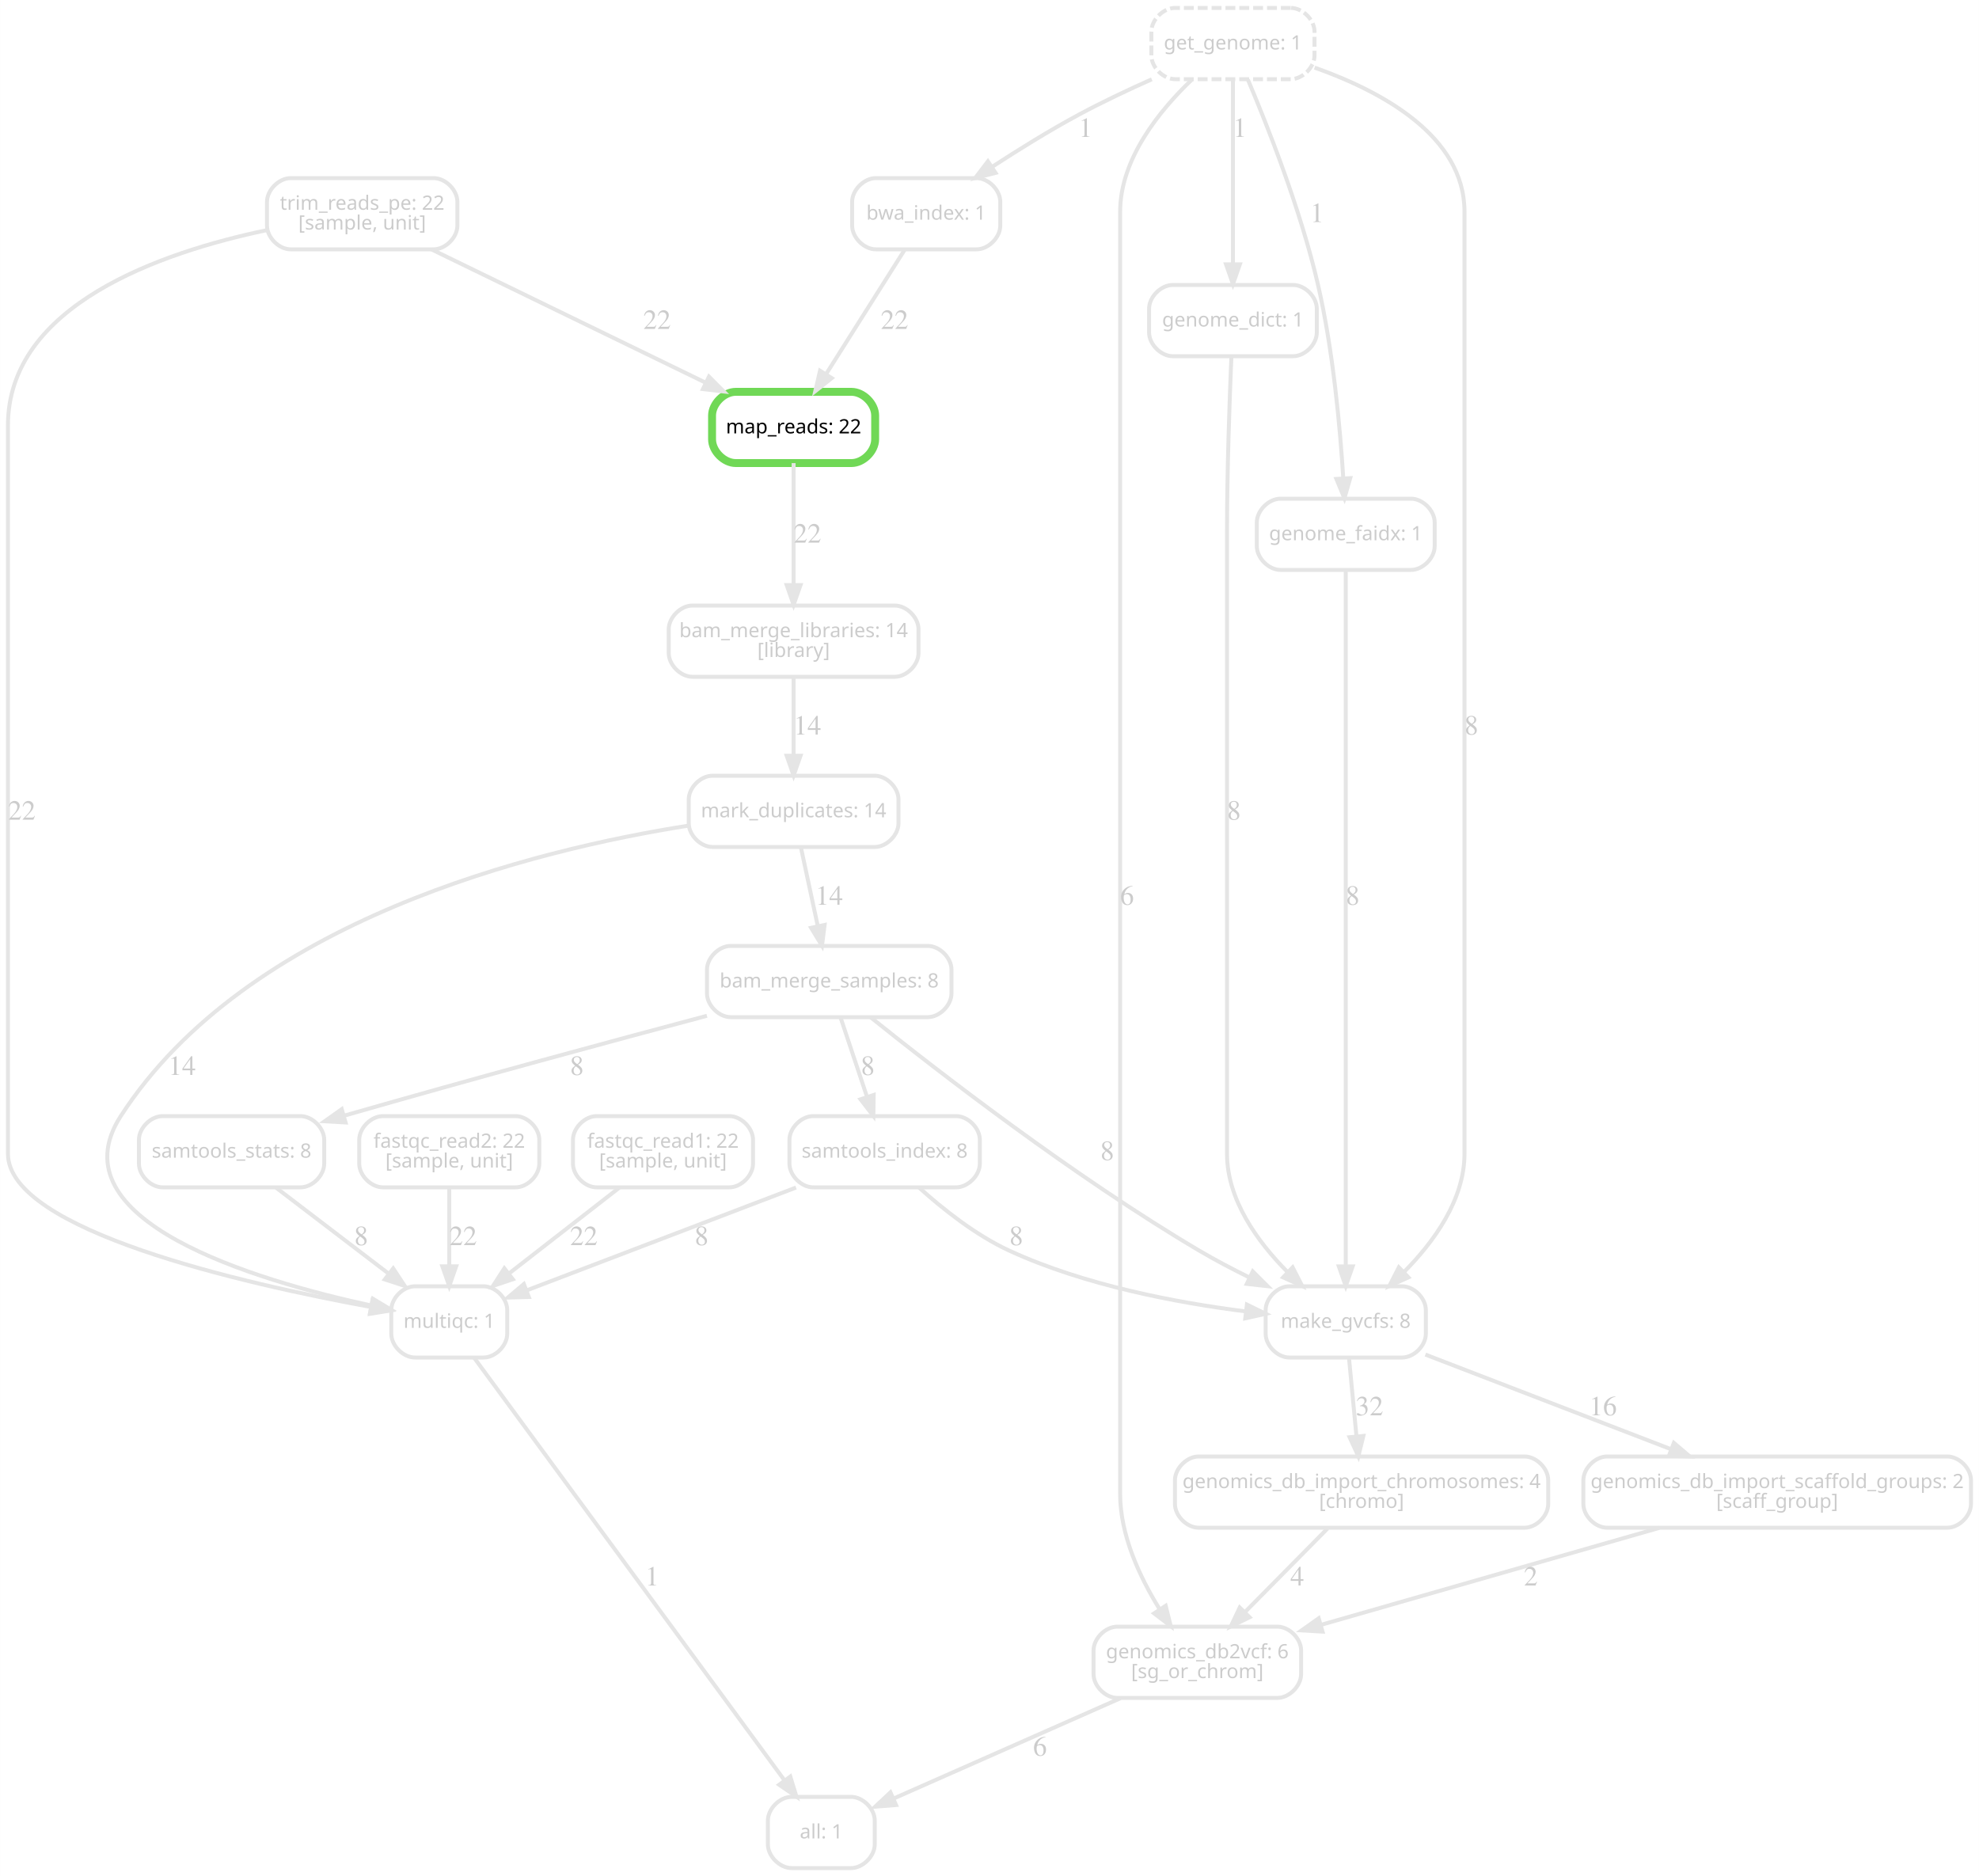
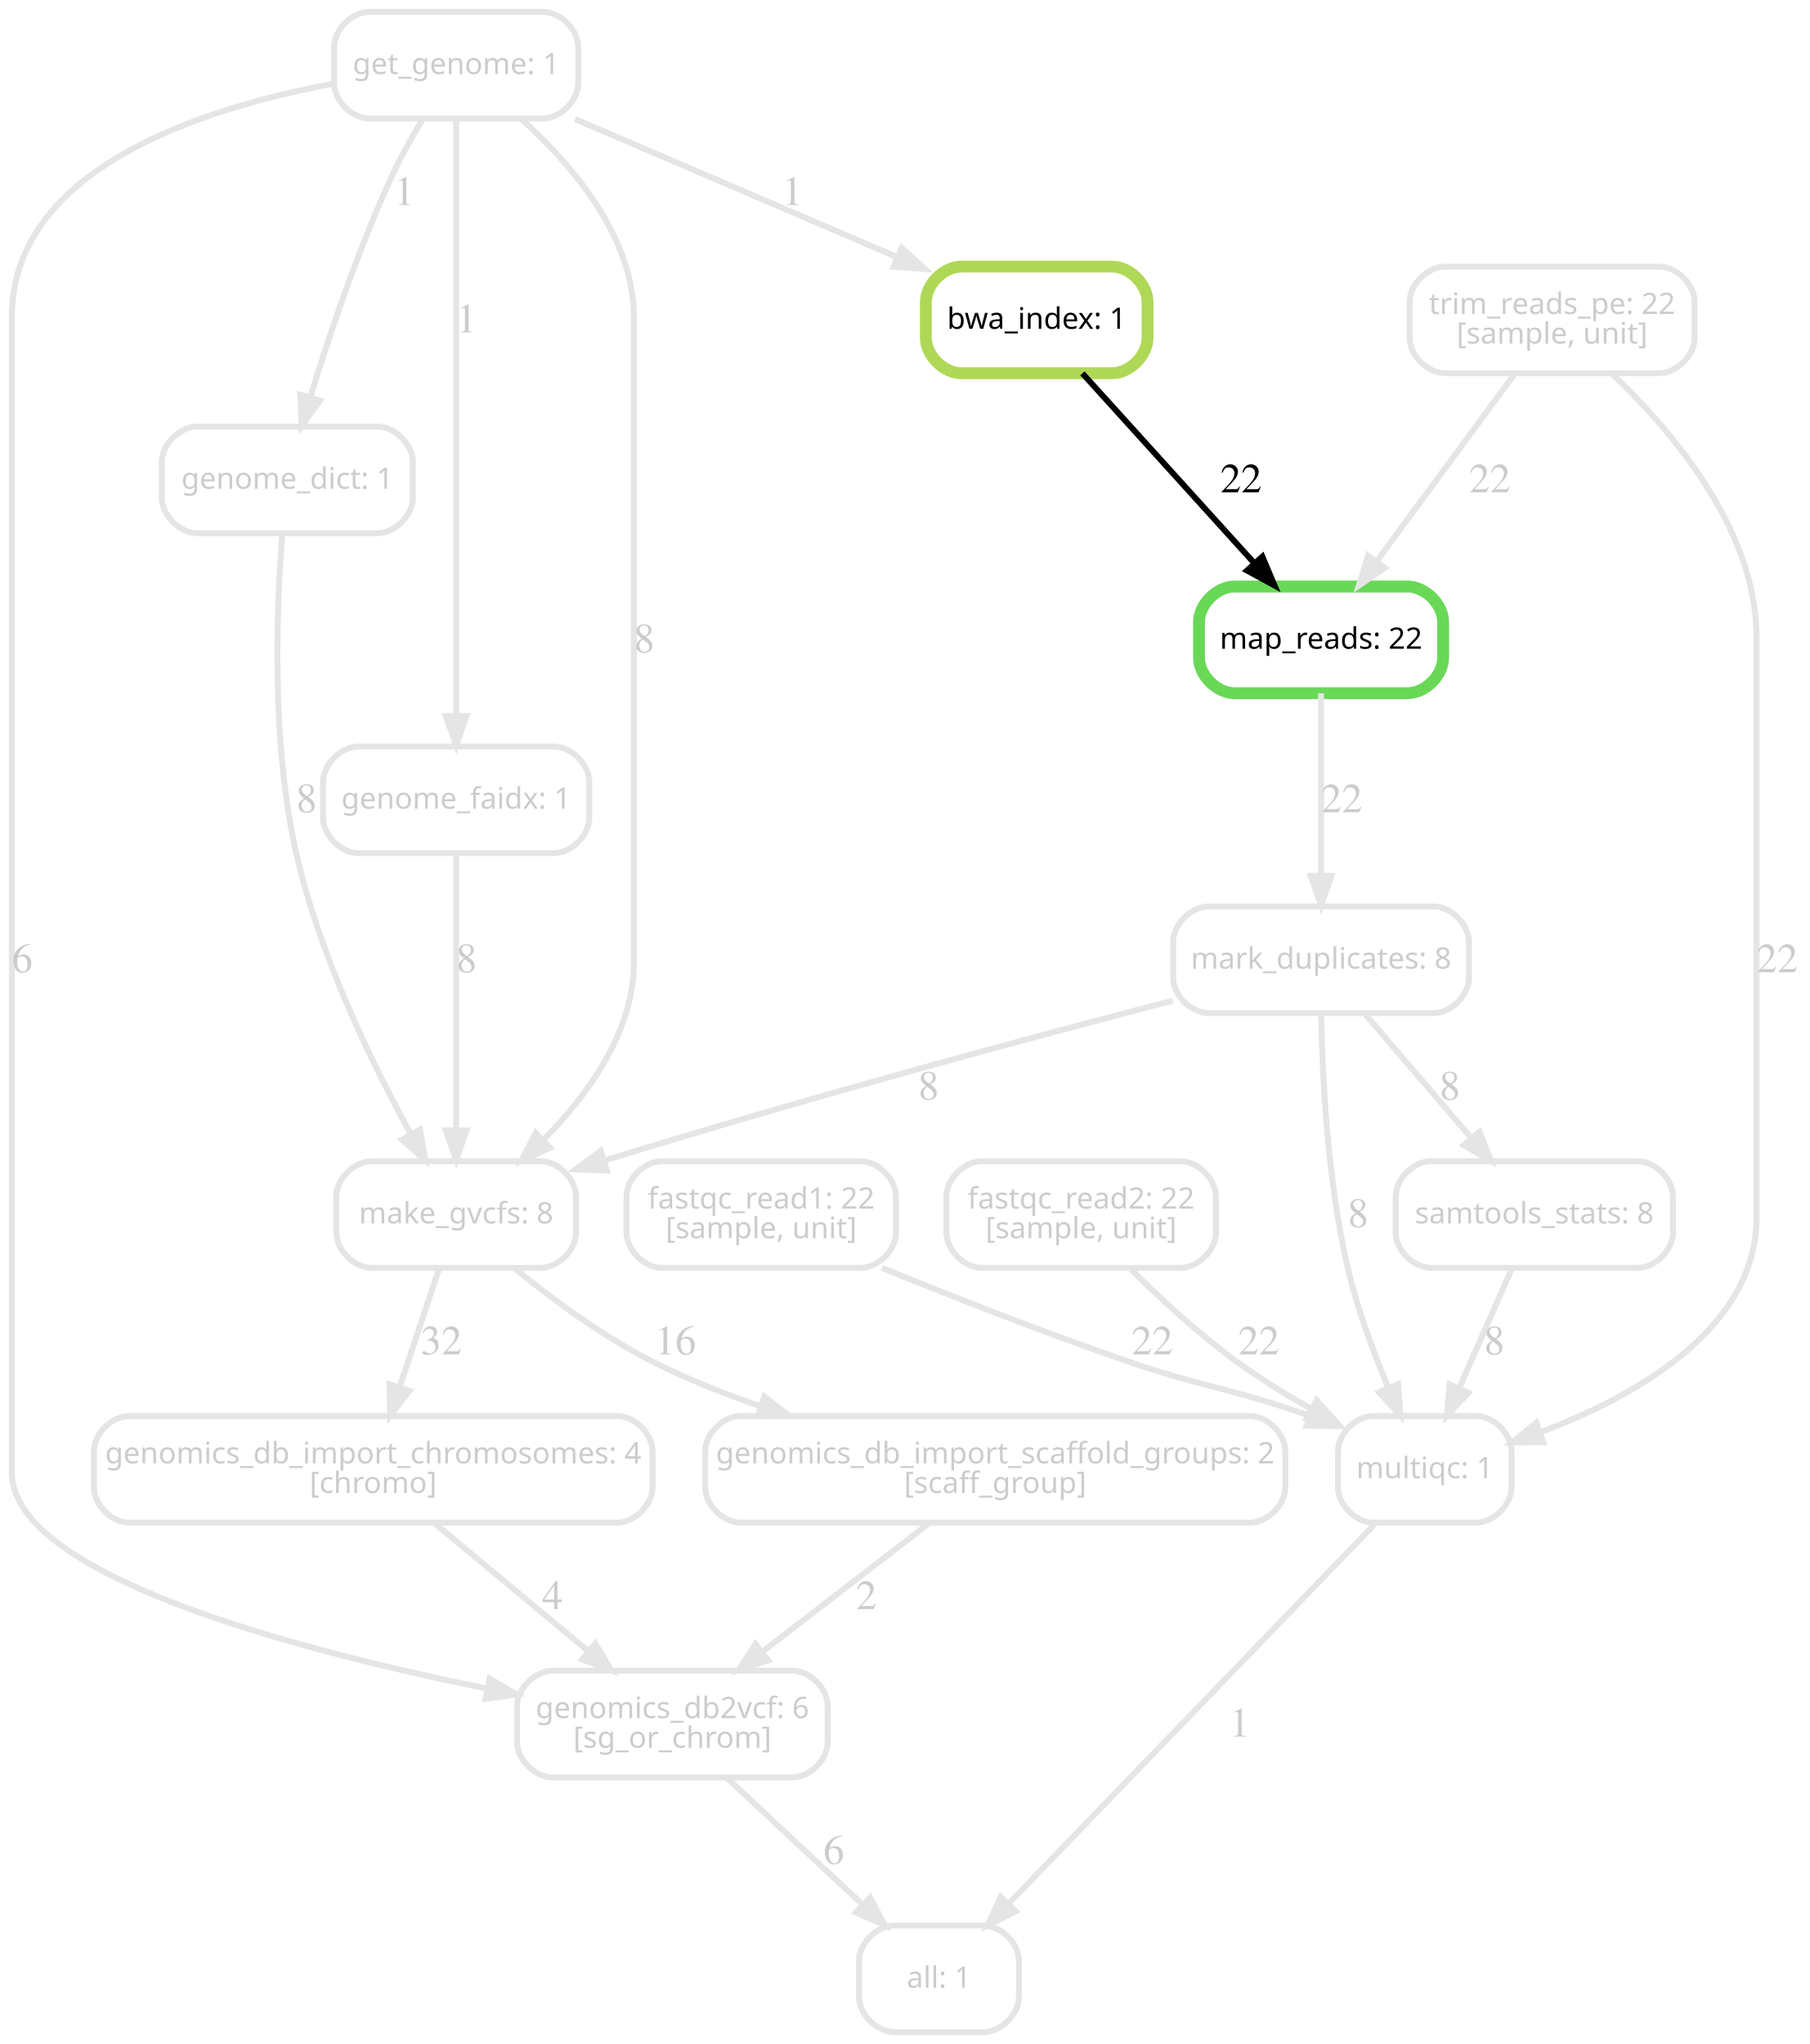
- <svg xmlns="http://www.w3.org/2000/svg" width="1000pt" height="948pt" viewBox="0.00 0.00 999.97 948.00">
-   <g id="graph0" class="graph" transform="scale(1 1) rotate(0) translate(4 944)">
-     <polygon fill="white" stroke="none" points="-4,4 -4,-944 995.966,-944 995.966,4 -4,4" />
+ <svg xmlns="http://www.w3.org/2000/svg" width="611pt" height="690pt" viewBox="0.00 0.00 611.00 690.00">
+   <g id="graph0" class="graph" transform="scale(1 1) rotate(0) translate(4 686)">
+     <polygon fill="white" stroke="none" points="-4,4 -4,-686 607,-686 607,4 -4,4" />
    <g id="node1" class="node">
-       <path fill="none" stroke="#e5e5e5" stroke-width="2" d="M448.111,-638C448.111,-638 345.889,-638 345.889,-638 339.889,-638 333.889,-632 333.889,-626 333.889,-626 333.889,-614 333.889,-614 333.889,-608 339.889,-602 345.889,-602 345.889,-602 448.111,-602 448.111,-602 454.111,-602 460.111,-608 460.111,-614 460.111,-614 460.111,-626 460.111,-626 460.111,-632 454.111,-638 448.111,-638" />
-       <text text-anchor="middle" x="397" y="-622" font-family="sans" font-size="10.00" fill="#cccccc">bam_merge_libraries: 14</text>
-       <text text-anchor="middle" x="397" y="-612" font-family="sans" font-size="10.00" fill="#cccccc">[library]</text>
+       <path fill="none" stroke="#afd856" stroke-width="4" d="M371.431,-596C371.431,-596 320.569,-596 320.569,-596 314.569,-596 308.569,-590 308.569,-584 308.569,-584 308.569,-572 308.569,-572 308.569,-566 314.569,-560 320.569,-560 320.569,-560 371.431,-560 371.431,-560 377.431,-560 383.431,-566 383.431,-572 383.431,-572 383.431,-584 383.431,-584 383.431,-590 377.431,-596 371.431,-596" />
+       <text text-anchor="middle" x="346" y="-575" font-family="sans" font-size="10.00">bwa_index: 1</text>
+     </g>
+     <g id="node11" class="node">
+       <path fill="none" stroke="#68d856" stroke-width="4" d="M471.209,-488C471.209,-488 412.791,-488 412.791,-488 406.791,-488 400.791,-482 400.791,-476 400.791,-476 400.791,-464 400.791,-464 400.791,-458 406.791,-452 412.791,-452 412.791,-452 471.209,-452 471.209,-452 477.209,-452 483.209,-458 483.209,-464 483.209,-464 483.209,-476 483.209,-476 483.209,-482 477.209,-488 471.209,-488" />
+       <text text-anchor="middle" x="442" y="-467" font-family="sans" font-size="10.00">map_reads: 22</text>
+     </g>
+     <g id="edge1" class="edge">
+       <path fill="none" stroke="black" stroke-width="2" d="M361.424,-559.969C377.146,-542.61 401.695,-515.503 419.567,-495.769" />
+       <polygon fill="black" stroke="black" stroke-width="2" points="422.177,-498.102 426.295,-488.341 416.988,-493.403 422.177,-498.102" />
+       <text text-anchor="middle" x="415" y="-519.8" font-family="Times,serif" font-size="14.00">22</text>
+     </g>
+     <g id="node2" class="node">
+       <path fill="none" stroke="#e5e5e5" stroke-width="2" d="M286.498,-294C286.498,-294 219.502,-294 219.502,-294 213.502,-294 207.502,-288 207.502,-282 207.502,-282 207.502,-270 207.502,-270 207.502,-264 213.502,-258 219.502,-258 219.502,-258 286.498,-258 286.498,-258 292.498,-258 298.498,-264 298.498,-270 298.498,-270 298.498,-282 298.498,-282 298.498,-288 292.498,-294 286.498,-294" />
+       <text text-anchor="middle" x="253" y="-278" font-family="sans" font-size="10.00" fill="#cccccc">fastqc_read1: 22</text>
+       <text text-anchor="middle" x="253" y="-268" font-family="sans" font-size="10.00" fill="#cccccc">[sample, unit]</text>
+     </g>
+     <g id="node13" class="node">
+       <path fill="none" stroke="#e5e5e5" stroke-width="2" d="M494.293,-208C494.293,-208 459.707,-208 459.707,-208 453.707,-208 447.707,-202 447.707,-196 447.707,-196 447.707,-184 447.707,-184 447.707,-178 453.707,-172 459.707,-172 459.707,-172 494.293,-172 494.293,-172 500.293,-172 506.293,-178 506.293,-184 506.293,-184 506.293,-196 506.293,-196 506.293,-202 500.293,-208 494.293,-208" />
+       <text text-anchor="middle" x="477" y="-187" font-family="sans" font-size="10.00" fill="#cccccc">multiqc: 1</text>
+     </g>
+     <g id="edge2" class="edge">
+       <path fill="none" stroke="#e5e5e5" stroke-width="2" d="M293.767,-257.987C318.038,-248.117 349.556,-235.751 378,-226 402.128,-217.728 410.79,-217.703 438.127,-208.063" />
+       <polygon fill="#e5e5e5" stroke="#e5e5e5" stroke-width="2" points="439.506,-211.286 447.702,-204.573 437.108,-204.709 439.506,-211.286" />
+       <text text-anchor="middle" x="385" y="-228.8" font-family="Times,serif" font-size="14.00" fill="#cccccc">22</text>
+     </g>
+     <g id="node3" class="node">
+       <path fill="none" stroke="#e5e5e5" stroke-width="2" d="M394.498,-294C394.498,-294 327.502,-294 327.502,-294 321.502,-294 315.502,-288 315.502,-282 315.502,-282 315.502,-270 315.502,-270 315.502,-264 321.502,-258 327.502,-258 327.502,-258 394.498,-258 394.498,-258 400.498,-258 406.498,-264 406.498,-270 406.498,-270 406.498,-282 406.498,-282 406.498,-288 400.498,-294 394.498,-294" />
+       <text text-anchor="middle" x="361" y="-278" font-family="sans" font-size="10.00" fill="#cccccc">fastqc_read2: 22</text>
+       <text text-anchor="middle" x="361" y="-268" font-family="sans" font-size="10.00" fill="#cccccc">[sample, unit]</text>
+     </g>
+     <g id="edge3" class="edge">
+       <path fill="none" stroke="#e5e5e5" stroke-width="2" d="M377.756,-257.555C387.758,-247.656 401.008,-235.406 414,-226 421.666,-220.45 430.302,-215.124 438.665,-210.374" />
+       <polygon fill="#e5e5e5" stroke="#e5e5e5" stroke-width="2" points="440.507,-213.356 447.575,-205.463 437.128,-207.225 440.507,-213.356" />
+       <text text-anchor="middle" x="421" y="-228.8" font-family="Times,serif" font-size="14.00" fill="#cccccc">22</text>
+     </g>
+     <g id="node4" class="node">
+       <path fill="none" stroke="#e5e5e5" stroke-width="2" d="M123.38,-542C123.38,-542 62.62,-542 62.62,-542 56.62,-542 50.62,-536 50.62,-530 50.62,-530 50.62,-518 50.62,-518 50.62,-512 56.62,-506 62.62,-506 62.62,-506 123.38,-506 123.38,-506 129.38,-506 135.38,-512 135.38,-518 135.38,-518 135.38,-530 135.38,-530 135.38,-536 129.38,-542 123.38,-542" />
+       <text text-anchor="middle" x="93" y="-521" font-family="sans" font-size="10.00" fill="#cccccc">genome_dict: 1</text>
+     </g>
+     <g id="node10" class="node">
+       <path fill="none" stroke="#e5e5e5" stroke-width="2" d="M178.474,-294C178.474,-294 121.526,-294 121.526,-294 115.526,-294 109.526,-288 109.526,-282 109.526,-282 109.526,-270 109.526,-270 109.526,-264 115.526,-258 121.526,-258 121.526,-258 178.474,-258 178.474,-258 184.474,-258 190.474,-264 190.474,-270 190.474,-270 190.474,-282 190.474,-282 190.474,-288 184.474,-294 178.474,-294" />
+       <text text-anchor="middle" x="150" y="-273" font-family="sans" font-size="10.00" fill="#cccccc">make_gvcfs: 8</text>
+     </g>
+     <g id="edge4" class="edge">
+       <path fill="none" stroke="#e5e5e5" stroke-width="2" d="M91.298,-505.756C89.368,-481.401 87.497,-435.692 96,-398 103.776,-363.53 121.663,-326.861 134.727,-303.043" />
+       <polygon fill="#e5e5e5" stroke="#e5e5e5" stroke-width="2" points="137.806,-304.707 139.639,-294.272 131.699,-301.287 137.806,-304.707" />
+       <text text-anchor="middle" x="99.5" y="-411.8" font-family="Times,serif" font-size="14.00" fill="#cccccc">8</text>
+     </g>
+     <g id="node5" class="node">
+       <path fill="none" stroke="#e5e5e5" stroke-width="2" d="M182.94,-434C182.94,-434 117.06,-434 117.06,-434 111.06,-434 105.06,-428 105.06,-422 105.06,-422 105.06,-410 105.06,-410 105.06,-404 111.06,-398 117.06,-398 117.06,-398 182.94,-398 182.94,-398 188.94,-398 194.94,-404 194.94,-410 194.94,-410 194.94,-422 194.94,-422 194.94,-428 188.94,-434 182.94,-434" />
+       <text text-anchor="middle" x="150" y="-413" font-family="sans" font-size="10.00" fill="#cccccc">genome_faidx: 1</text>
+     </g>
+     <g id="edge5" class="edge">
+       <path fill="none" stroke="#e5e5e5" stroke-width="2" d="M150,-397.801C150,-374.456 150,-332.466 150,-304.662" />
+       <polygon fill="#e5e5e5" stroke="#e5e5e5" stroke-width="2" points="153.5,-304.415 150,-294.416 146.5,-304.416 153.5,-304.415" />
+       <text text-anchor="middle" x="153.5" y="-357.8" font-family="Times,serif" font-size="14.00" fill="#cccccc">8</text>
+     </g>
+     <g id="node6" class="node">
+       <path fill="none" stroke="#e5e5e5" stroke-width="2" d="M204.305,-208C204.305,-208 39.695,-208 39.695,-208 33.695,-208 27.695,-202 27.695,-196 27.695,-196 27.695,-184 27.695,-184 27.695,-178 33.695,-172 39.695,-172 39.695,-172 204.305,-172 204.305,-172 210.305,-172 216.305,-178 216.305,-184 216.305,-184 216.305,-196 216.305,-196 216.305,-202 210.305,-208 204.305,-208" />
+       <text text-anchor="middle" x="122" y="-192" font-family="sans" font-size="10.00" fill="#cccccc">genomics_db_import_chromosomes: 4</text>
+       <text text-anchor="middle" x="122" y="-182" font-family="sans" font-size="10.00" fill="#cccccc">[chromo]</text>
+     </g>
+     <g id="node8" class="node">
+       <path fill="none" stroke="#e5e5e5" stroke-width="2" d="M263.44,-122C263.44,-122 182.56,-122 182.56,-122 176.56,-122 170.56,-116 170.56,-110 170.56,-110 170.56,-98 170.56,-98 170.56,-92 176.56,-86 182.56,-86 182.56,-86 263.44,-86 263.44,-86 269.44,-86 275.44,-92 275.44,-98 275.44,-98 275.44,-110 275.44,-110 275.44,-116 269.44,-122 263.44,-122" />
+       <text text-anchor="middle" x="223" y="-106" font-family="sans" font-size="10.00" fill="#cccccc">genomics_db2vcf: 6</text>
+       <text text-anchor="middle" x="223" y="-96" font-family="sans" font-size="10.00" fill="#cccccc">[sg_or_chrom]</text>
+     </g>
+     <g id="edge6" class="edge">
+       <path fill="none" stroke="#e5e5e5" stroke-width="2" d="M142.927,-171.595C157.923,-159.123 178.29,-142.184 194.731,-128.511" />
+       <polygon fill="#e5e5e5" stroke="#e5e5e5" stroke-width="2" points="196.995,-131.181 202.445,-122.095 192.519,-125.799 196.995,-131.181" />
+       <text text-anchor="middle" x="182.5" y="-142.8" font-family="Times,serif" font-size="14.00" fill="#cccccc">4</text>
+     </g>
+     <g id="node7" class="node">
+       <path fill="none" stroke="#e5e5e5" stroke-width="2" d="M417.932,-208C417.932,-208 246.068,-208 246.068,-208 240.068,-208 234.068,-202 234.068,-196 234.068,-196 234.068,-184 234.068,-184 234.068,-178 240.068,-172 246.068,-172 246.068,-172 417.932,-172 417.932,-172 423.932,-172 429.932,-178 429.932,-184 429.932,-184 429.932,-196 429.932,-196 429.932,-202 423.932,-208 417.932,-208" />
+       <text text-anchor="middle" x="332" y="-192" font-family="sans" font-size="10.00" fill="#cccccc">genomics_db_import_scaffold_groups: 2</text>
+       <text text-anchor="middle" x="332" y="-182" font-family="sans" font-size="10.00" fill="#cccccc">[scaff_group]</text>
+     </g>
+     <g id="edge7" class="edge">
+       <path fill="none" stroke="#e5e5e5" stroke-width="2" d="M309.679,-171.799C293.515,-159.342 271.466,-142.35 253.652,-128.621" />
+       <polygon fill="#e5e5e5" stroke="#e5e5e5" stroke-width="2" points="255.348,-125.51 245.291,-122.178 251.075,-131.055 255.348,-125.51" />
+       <text text-anchor="middle" x="288.5" y="-142.8" font-family="Times,serif" font-size="14.00" fill="#cccccc">2</text>
+     </g>
+     <g id="node16" class="node">
+       <path fill="none" stroke="#e5e5e5" stroke-width="2" d="M328,-36C328,-36 298,-36 298,-36 292,-36 286,-30 286,-24 286,-24 286,-12 286,-12 286,-6 292,-0 298,-0 298,-0 328,-0 328,-0 334,-0 340,-6 340,-12 340,-12 340,-24 340,-24 340,-30 334,-36 328,-36" />
+       <text text-anchor="middle" x="313" y="-15" font-family="sans" font-size="10.00" fill="#cccccc">all: 1</text>
+     </g>
+     <g id="edge8" class="edge">
+       <path fill="none" stroke="#e5e5e5" stroke-width="2" d="M241.648,-85.595C254.768,-73.35 272.501,-56.799 287.007,-43.26" />
+       <polygon fill="#e5e5e5" stroke="#e5e5e5" stroke-width="2" points="289.761,-45.477 294.684,-36.095 284.985,-40.36 289.761,-45.477" />
+       <text text-anchor="middle" x="277.5" y="-56.8" font-family="Times,serif" font-size="14.00" fill="#cccccc">6</text>
+     </g>
+     <g id="node9" class="node">
+       <path fill="none" stroke="#e5e5e5" stroke-width="2" d="M179.219,-682C179.219,-682 120.781,-682 120.781,-682 114.781,-682 108.781,-676 108.781,-670 108.781,-670 108.781,-658 108.781,-658 108.781,-652 114.781,-646 120.781,-646 120.781,-646 179.219,-646 179.219,-646 185.219,-646 191.219,-652 191.219,-658 191.219,-658 191.219,-670 191.219,-670 191.219,-676 185.219,-682 179.219,-682" />
+       <text text-anchor="middle" x="150" y="-661" font-family="sans" font-size="10.00" fill="#cccccc">get_genome: 1</text>
+     </g>
+     <g id="edge9" class="edge">
+       <path fill="none" stroke="#e5e5e5" stroke-width="2" d="M190.136,-645.799C221.634,-632.3 265.557,-613.476 298.751,-599.25" />
+       <polygon fill="#e5e5e5" stroke="#e5e5e5" stroke-width="2" points="300.432,-602.337 308.245,-595.181 297.674,-595.903 300.432,-602.337" />
+       <text text-anchor="middle" x="263.5" y="-616.8" font-family="Times,serif" font-size="14.00" fill="#cccccc">1</text>
+     </g>
+     <g id="edge10" class="edge">
+       <path fill="none" stroke="#e5e5e5" stroke-width="2" d="M138.811,-645.937C135.409,-640.352 131.827,-634.031 129,-628 117.254,-602.942 107.19,-572.94 100.714,-551.797" />
+       <polygon fill="#e5e5e5" stroke="#e5e5e5" stroke-width="2" points="104.058,-550.762 97.831,-542.19 97.353,-552.774 104.058,-550.762" />
+       <text text-anchor="middle" x="132.5" y="-616.8" font-family="Times,serif" font-size="14.00" fill="#cccccc">1</text>
+     </g>
+     <g id="edge11" class="edge">
+       <path fill="none" stroke="#e5e5e5" stroke-width="2" d="M150,-645.702C150,-603.622 150,-495.628 150,-444.554" />
+       <polygon fill="#e5e5e5" stroke="#e5e5e5" stroke-width="2" points="153.5,-444.279 150,-434.279 146.5,-444.279 153.5,-444.279" />
+       <text text-anchor="middle" x="153.5" y="-573.8" font-family="Times,serif" font-size="14.00" fill="#cccccc">1</text>
+     </g>
+     <g id="edge12" class="edge">
+       <path fill="none" stroke="#e5e5e5" stroke-width="2" d="M108.615,-657.749C64.216,-649.527 0,-628.994 0,-579 0,-579 0,-579 0,-189 0,-154.519 94.549,-129.327 160.518,-115.947" />
+       <polygon fill="#e5e5e5" stroke="#e5e5e5" stroke-width="2" points="161.307,-119.359 170.434,-113.98 159.945,-112.492 161.307,-119.359" />
+       <text text-anchor="middle" x="3.5" y="-357.8" font-family="Times,serif" font-size="14.00" fill="#cccccc">6</text>
+     </g>
+     <g id="edge13" class="edge">
+       <path fill="none" stroke="#e5e5e5" stroke-width="2" d="M172.001,-645.856C189.125,-630.424 210,-606.061 210,-579 210,-579 210,-579 210,-361 210,-337.744 194.583,-316.481 179.379,-301.167" />
+       <polygon fill="#e5e5e5" stroke="#e5e5e5" stroke-width="2" points="181.658,-298.503 172.001,-294.144 176.831,-303.574 181.658,-298.503" />
+       <text text-anchor="middle" x="213.5" y="-465.8" font-family="Times,serif" font-size="14.00" fill="#cccccc">8</text>
+     </g>
+     <g id="edge14" class="edge">
+       <path fill="none" stroke="#e5e5e5" stroke-width="2" d="M144.198,-257.595C140.381,-246.144 135.309,-230.926 130.976,-217.929" />
+       <polygon fill="#e5e5e5" stroke="#e5e5e5" stroke-width="2" points="134.181,-216.475 127.698,-208.095 127.54,-218.689 134.181,-216.475" />
+       <text text-anchor="middle" x="145" y="-228.8" font-family="Times,serif" font-size="14.00" fill="#cccccc">32</text>
+     </g>
+     <g id="edge15" class="edge">
+       <path fill="none" stroke="#e5e5e5" stroke-width="2" d="M169.665,-257.869C182.441,-247.459 199.855,-234.568 217,-226 228.195,-220.405 240.456,-215.511 252.668,-211.296" />
+       <polygon fill="#e5e5e5" stroke="#e5e5e5" stroke-width="2" points="254.04,-214.529 262.431,-208.061 251.838,-207.884 254.04,-214.529" />
+       <text text-anchor="middle" x="224" y="-228.8" font-family="Times,serif" font-size="14.00" fill="#cccccc">16</text>
+     </g>
+     <g id="node12" class="node">
+       <path fill="none" stroke="#e5e5e5" stroke-width="2" d="M479.931,-380C479.931,-380 404.069,-380 404.069,-380 398.069,-380 392.069,-374 392.069,-368 392.069,-368 392.069,-356 392.069,-356 392.069,-350 398.069,-344 404.069,-344 404.069,-344 479.931,-344 479.931,-344 485.931,-344 491.931,-350 491.931,-356 491.931,-356 491.931,-368 491.931,-368 491.931,-374 485.931,-380 479.931,-380" />
+       <text text-anchor="middle" x="442" y="-359" font-family="sans" font-size="10.00" fill="#cccccc">mark_duplicates: 8</text>
+     </g>
+     <g id="edge16" class="edge">
+       <path fill="none" stroke="#e5e5e5" stroke-width="2" d="M442,-451.969C442,-435.378 442,-409.883 442,-390.431" />
+       <polygon fill="#e5e5e5" stroke="#e5e5e5" stroke-width="2" points="445.5,-390.341 442,-380.341 438.5,-390.341 445.5,-390.341" />
+       <text text-anchor="middle" x="449" y="-411.8" font-family="Times,serif" font-size="14.00" fill="#cccccc">22</text>
+     </g>
+     <g id="edge17" class="edge">
+       <path fill="none" stroke="#e5e5e5" stroke-width="2" d="M391.927,-348.21C344.721,-335.924 271.831,-316.367 199.978,-294.216" />
+       <polygon fill="#e5e5e5" stroke="#e5e5e5" stroke-width="2" points="200.896,-290.836 190.308,-291.217 198.822,-297.522 200.896,-290.836" />
+       <text text-anchor="middle" x="309.5" y="-314.8" font-family="Times,serif" font-size="14.00" fill="#cccccc">8</text>
+     </g>
+     <g id="edge18" class="edge">
+       <path fill="none" stroke="#e5e5e5" stroke-width="2" d="M442.029,-343.635C442.404,-322.97 444.124,-287.546 451,-258 454.182,-244.329 459.588,-229.734 464.649,-217.668" />
+       <polygon fill="#e5e5e5" stroke="#e5e5e5" stroke-width="2" points="467.987,-218.769 468.763,-208.203 461.567,-215.979 467.987,-218.769" />
+       <text text-anchor="middle" x="454.5" y="-271.8" font-family="Times,serif" font-size="14.00" fill="#cccccc">8</text>
    </g>
    <g id="node14" class="node">
-       <path fill="none" stroke="#e5e5e5" stroke-width="2" d="M437.993,-552C437.993,-552 356.007,-552 356.007,-552 350.007,-552 344.007,-546 344.007,-540 344.007,-540 344.007,-528 344.007,-528 344.007,-522 350.007,-516 356.007,-516 356.007,-516 437.993,-516 437.993,-516 443.993,-516 449.993,-522 449.993,-528 449.993,-528 449.993,-540 449.993,-540 449.993,-546 443.993,-552 437.993,-552" />
-       <text text-anchor="middle" x="397" y="-531" font-family="sans" font-size="10.00" fill="#cccccc">mark_duplicates: 14</text>
+       <path fill="none" stroke="#e5e5e5" stroke-width="2" d="M548.813,-294C548.813,-294 479.187,-294 479.187,-294 473.187,-294 467.187,-288 467.187,-282 467.187,-282 467.187,-270 467.187,-270 467.187,-264 473.187,-258 479.187,-258 479.187,-258 548.813,-258 548.813,-258 554.813,-258 560.813,-264 560.813,-270 560.813,-270 560.813,-282 560.813,-282 560.813,-288 554.813,-294 548.813,-294" />
+       <text text-anchor="middle" x="514" y="-273" font-family="sans" font-size="10.00" fill="#cccccc">samtools_stats: 8</text>
    </g>
-     <g id="edge1" class="edge">
-       <path fill="none" stroke="#e5e5e5" stroke-width="2" d="M397,-601.595C397,-590.257 397,-575.227 397,-562.315" />
-       <polygon fill="#e5e5e5" stroke="#e5e5e5" stroke-width="2" points="400.5,-562.095 397,-552.095 393.5,-562.095 400.5,-562.095" />
-       <text text-anchor="middle" x="404" y="-572.8" font-family="Times,serif" font-size="14.00" fill="#cccccc">14</text>
+     <g id="edge19" class="edge">
+       <path fill="none" stroke="#e5e5e5" stroke-width="2" d="M456.918,-343.595C467.22,-331.577 481.077,-315.41 492.558,-302.015" />
+       <polygon fill="#e5e5e5" stroke="#e5e5e5" stroke-width="2" points="495.496,-303.966 499.347,-294.095 490.182,-299.41 495.496,-303.966" />
+       <text text-anchor="middle" x="485.5" y="-314.8" font-family="Times,serif" font-size="14.00" fill="#cccccc">8</text>
    </g>
-     <g id="node2" class="node">
-       <path fill="none" stroke="#e5e5e5" stroke-width="2" d="M464.776,-466C464.776,-466 365.224,-466 365.224,-466 359.224,-466 353.224,-460 353.224,-454 353.224,-454 353.224,-442 353.224,-442 353.224,-436 359.224,-430 365.224,-430 365.224,-430 464.776,-430 464.776,-430 470.776,-430 476.776,-436 476.776,-442 476.776,-442 476.776,-454 476.776,-454 476.776,-460 470.776,-466 464.776,-466" />
-       <text text-anchor="middle" x="415" y="-445" font-family="sans" font-size="10.00" fill="#cccccc">bam_merge_samples: 8</text>
+     <g id="edge20" class="edge">
+       <path fill="none" stroke="#e5e5e5" stroke-width="2" d="M460.372,-171.764C431.074,-141.393 370.179,-78.271 336.562,-43.424" />
+       <polygon fill="#e5e5e5" stroke="#e5e5e5" stroke-width="2" points="338.89,-40.796 329.428,-36.029 333.852,-45.656 338.89,-40.796" />
+       <text text-anchor="middle" x="414.5" y="-99.8" font-family="Times,serif" font-size="14.00" fill="#cccccc">1</text>
    </g>
-     <g id="node12" class="node">
-       <path fill="none" stroke="#e5e5e5" stroke-width="2" d="M704.474,-294C704.474,-294 647.526,-294 647.526,-294 641.526,-294 635.526,-288 635.526,-282 635.526,-282 635.526,-270 635.526,-270 635.526,-264 641.526,-258 647.526,-258 647.526,-258 704.474,-258 704.474,-258 710.474,-258 716.474,-264 716.474,-270 716.474,-270 716.474,-282 716.474,-282 716.474,-288 710.474,-294 704.474,-294" />
-       <text text-anchor="middle" x="676" y="-273" font-family="sans" font-size="10.00" fill="#cccccc">make_gvcfs: 8</text>
-     </g>
-     <g id="edge2" class="edge">
-       <path fill="none" stroke="#e5e5e5" stroke-width="2" d="M436.002,-429.863C469.713,-402.818 538.564,-349.471 602,-312 609.998,-307.276 618.735,-302.683 627.313,-298.461" />
-       <polygon fill="#e5e5e5" stroke="#e5e5e5" stroke-width="2" points="629.02,-301.525 636.517,-294.038 625.987,-295.215 629.02,-301.525" />
-       <text text-anchor="middle" x="555.5" y="-357.8" font-family="Times,serif" font-size="14.00" fill="#cccccc">8</text>
-     </g>
-     <g id="node16" class="node">
-       <path fill="none" stroke="#e5e5e5" stroke-width="2" d="M479.101,-380C479.101,-380 406.899,-380 406.899,-380 400.899,-380 394.899,-374 394.899,-368 394.899,-368 394.899,-356 394.899,-356 394.899,-350 400.899,-344 406.899,-344 406.899,-344 479.101,-344 479.101,-344 485.101,-344 491.101,-350 491.101,-356 491.101,-356 491.101,-368 491.101,-368 491.101,-374 485.101,-380 479.101,-380" />
-       <text text-anchor="middle" x="443" y="-359" font-family="sans" font-size="10.00" fill="#cccccc">samtools_index: 8</text>
-     </g>
-     <g id="edge3" class="edge">
-       <path fill="none" stroke="#e5e5e5" stroke-width="2" d="M420.802,-429.595C424.619,-418.144 429.691,-402.926 434.024,-389.929" />
-       <polygon fill="#e5e5e5" stroke="#e5e5e5" stroke-width="2" points="437.46,-390.689 437.302,-380.095 430.819,-388.475 437.46,-390.689" />
-       <text text-anchor="middle" x="434.5" y="-400.8" font-family="Times,serif" font-size="14.00" fill="#cccccc">8</text>
-     </g>
-     <g id="node17" class="node">
-       <path fill="none" stroke="#e5e5e5" stroke-width="2" d="M147.813,-380C147.813,-380 78.187,-380 78.187,-380 72.187,-380 66.187,-374 66.187,-368 66.187,-368 66.187,-356 66.187,-356 66.187,-350 72.187,-344 78.187,-344 78.187,-344 147.813,-344 147.813,-344 153.813,-344 159.813,-350 159.813,-356 159.813,-356 159.813,-368 159.813,-368 159.813,-374 153.813,-380 147.813,-380" />
-       <text text-anchor="middle" x="113" y="-359" font-family="sans" font-size="10.00" fill="#cccccc">samtools_stats: 8</text>
-     </g>
-     <g id="edge4" class="edge">
-       <path fill="none" stroke="#e5e5e5" stroke-width="2" d="M353.193,-430.695C305.598,-418.018 237.938,-399.734 169.661,-380.154" />
-       <polygon fill="#e5e5e5" stroke="#e5e5e5" stroke-width="2" points="170.602,-376.783 160.025,-377.383 168.668,-383.51 170.602,-376.783" />
-       <text text-anchor="middle" x="287.5" y="-400.8" font-family="Times,serif" font-size="14.00" fill="#cccccc">8</text>
-     </g>
-     <g id="node3" class="node">
-       <path fill="none" stroke="#e5e5e5" stroke-width="2" d="M489.431,-854C489.431,-854 438.569,-854 438.569,-854 432.569,-854 426.569,-848 426.569,-842 426.569,-842 426.569,-830 426.569,-830 426.569,-824 432.569,-818 438.569,-818 438.569,-818 489.431,-818 489.431,-818 495.431,-818 501.431,-824 501.431,-830 501.431,-830 501.431,-842 501.431,-842 501.431,-848 495.431,-854 489.431,-854" />
-       <text text-anchor="middle" x="464" y="-833" font-family="sans" font-size="10.00" fill="#cccccc">bwa_index: 1</text>
-     </g>
-     <g id="node13" class="node">
-       <path fill="none" stroke="#70d856" stroke-width="4" d="M426.209,-746C426.209,-746 367.791,-746 367.791,-746 361.791,-746 355.791,-740 355.791,-734 355.791,-734 355.791,-722 355.791,-722 355.791,-716 361.791,-710 367.791,-710 367.791,-710 426.209,-710 426.209,-710 432.209,-710 438.209,-716 438.209,-722 438.209,-722 438.209,-734 438.209,-734 438.209,-740 432.209,-746 426.209,-746" />
-       <text text-anchor="middle" x="397" y="-725" font-family="sans" font-size="10.00">map_reads: 22</text>
-     </g>
-     <g id="edge5" class="edge">
-       <path fill="none" stroke="#e5e5e5" stroke-width="2" d="M453.235,-817.969C442.457,-800.917 425.734,-774.459 413.323,-754.824" />
-       <polygon fill="#e5e5e5" stroke="#e5e5e5" stroke-width="2" points="416.262,-752.924 407.961,-746.341 410.345,-756.664 416.262,-752.924" />
-       <text text-anchor="middle" x="448" y="-777.8" font-family="Times,serif" font-size="14.00" fill="#cccccc">22</text>
-     </g>
-     <g id="node4" class="node">
-       <path fill="none" stroke="#e5e5e5" stroke-width="2" d="M364.498,-380C364.498,-380 297.502,-380 297.502,-380 291.502,-380 285.502,-374 285.502,-368 285.502,-368 285.502,-356 285.502,-356 285.502,-350 291.502,-344 297.502,-344 297.502,-344 364.498,-344 364.498,-344 370.498,-344 376.498,-350 376.498,-356 376.498,-356 376.498,-368 376.498,-368 376.498,-374 370.498,-380 364.498,-380" />
-       <text text-anchor="middle" x="331" y="-364" font-family="sans" font-size="10.00" fill="#cccccc">fastqc_read1: 22</text>
-       <text text-anchor="middle" x="331" y="-354" font-family="sans" font-size="10.00" fill="#cccccc">[sample, unit]</text>
+     <g id="edge21" class="edge">
+       <path fill="none" stroke="#e5e5e5" stroke-width="2" d="M506.334,-257.595C501.24,-246.03 494.454,-230.624 488.692,-217.543" />
+       <polygon fill="#e5e5e5" stroke="#e5e5e5" stroke-width="2" points="491.764,-215.836 484.53,-208.095 485.358,-218.658 491.764,-215.836" />
+       <text text-anchor="middle" x="500.5" y="-228.8" font-family="Times,serif" font-size="14.00" fill="#cccccc">8</text>
    </g>
    <g id="node15" class="node">
-       <path fill="none" stroke="#e5e5e5" stroke-width="2" d="M240.293,-294C240.293,-294 205.707,-294 205.707,-294 199.707,-294 193.707,-288 193.707,-282 193.707,-282 193.707,-270 193.707,-270 193.707,-264 199.707,-258 205.707,-258 205.707,-258 240.293,-258 240.293,-258 246.293,-258 252.293,-264 252.293,-270 252.293,-270 252.293,-282 252.293,-282 252.293,-288 246.293,-294 240.293,-294" />
-       <text text-anchor="middle" x="223" y="-273" font-family="sans" font-size="10.00" fill="#cccccc">multiqc: 1</text>
-     </g>
-     <g id="edge6" class="edge">
-       <path fill="none" stroke="#e5e5e5" stroke-width="2" d="M308.884,-343.799C292.868,-331.342 271.021,-314.35 253.37,-300.621" />
-       <polygon fill="#e5e5e5" stroke="#e5e5e5" stroke-width="2" points="255.129,-297.555 245.086,-294.178 250.831,-303.081 255.129,-297.555" />
-       <text text-anchor="middle" x="291" y="-314.8" font-family="Times,serif" font-size="14.00" fill="#cccccc">22</text>
-     </g>
-     <g id="node5" class="node">
-       <path fill="none" stroke="#e5e5e5" stroke-width="2" d="M256.498,-380C256.498,-380 189.502,-380 189.502,-380 183.502,-380 177.502,-374 177.502,-368 177.502,-368 177.502,-356 177.502,-356 177.502,-350 183.502,-344 189.502,-344 189.502,-344 256.498,-344 256.498,-344 262.498,-344 268.498,-350 268.498,-356 268.498,-356 268.498,-368 268.498,-368 268.498,-374 262.498,-380 256.498,-380" />
-       <text text-anchor="middle" x="223" y="-364" font-family="sans" font-size="10.00" fill="#cccccc">fastqc_read2: 22</text>
-       <text text-anchor="middle" x="223" y="-354" font-family="sans" font-size="10.00" fill="#cccccc">[sample, unit]</text>
-     </g>
-     <g id="edge7" class="edge">
-       <path fill="none" stroke="#e5e5e5" stroke-width="2" d="M223,-343.595C223,-332.257 223,-317.227 223,-304.315" />
-       <polygon fill="#e5e5e5" stroke="#e5e5e5" stroke-width="2" points="226.5,-304.095 223,-294.095 219.5,-304.095 226.5,-304.095" />
-       <text text-anchor="middle" x="230" y="-314.8" font-family="Times,serif" font-size="14.00" fill="#cccccc">22</text>
-     </g>
-     <g id="node6" class="node">
-       <path fill="none" stroke="#e5e5e5" stroke-width="2" d="M649.38,-800C649.38,-800 588.62,-800 588.62,-800 582.62,-800 576.62,-794 576.62,-788 576.62,-788 576.62,-776 576.62,-776 576.62,-770 582.62,-764 588.62,-764 588.62,-764 649.38,-764 649.38,-764 655.38,-764 661.38,-770 661.38,-776 661.38,-776 661.38,-788 661.38,-788 661.38,-794 655.38,-800 649.38,-800" />
-       <text text-anchor="middle" x="619" y="-779" font-family="sans" font-size="10.00" fill="#cccccc">genome_dict: 1</text>
-     </g>
-     <g id="edge8" class="edge">
-       <path fill="none" stroke="#e5e5e5" stroke-width="2" d="M618.212,-763.746C617.323,-742.772 616,-706.297 616,-675 616,-675 616,-675 616,-361 616,-337.744 631.417,-316.481 646.621,-301.167" />
-       <polygon fill="#e5e5e5" stroke="#e5e5e5" stroke-width="2" points="649.169,-303.574 653.999,-294.144 644.342,-298.503 649.169,-303.574" />
-       <text text-anchor="middle" x="619.5" y="-529.8" font-family="Times,serif" font-size="14.00" fill="#cccccc">8</text>
-     </g>
-     <g id="node7" class="node">
-       <path fill="none" stroke="#e5e5e5" stroke-width="2" d="M708.94,-692C708.94,-692 643.06,-692 643.06,-692 637.06,-692 631.06,-686 631.06,-680 631.06,-680 631.06,-668 631.06,-668 631.06,-662 637.06,-656 643.06,-656 643.06,-656 708.94,-656 708.94,-656 714.94,-656 720.94,-662 720.94,-668 720.94,-668 720.94,-680 720.94,-680 720.94,-686 714.94,-692 708.94,-692" />
-       <text text-anchor="middle" x="676" y="-671" font-family="sans" font-size="10.00" fill="#cccccc">genome_faidx: 1</text>
-     </g>
-     <g id="edge9" class="edge">
-       <path fill="none" stroke="#e5e5e5" stroke-width="2" d="M676,-655.838C676,-636.812 676,-605.214 676,-578 676,-578 676,-578 676,-361 676,-341.979 676,-320.535 676,-304.075" />
-       <polygon fill="#e5e5e5" stroke="#e5e5e5" stroke-width="2" points="679.5,-304.053 676,-294.053 672.5,-304.053 679.5,-304.053" />
-       <text text-anchor="middle" x="679.5" y="-486.8" font-family="Times,serif" font-size="14.00" fill="#cccccc">8</text>
-     </g>
-     <g id="node8" class="node">
-       <path fill="none" stroke="#e5e5e5" stroke-width="2" d="M766.305,-208C766.305,-208 601.695,-208 601.695,-208 595.695,-208 589.695,-202 589.695,-196 589.695,-196 589.695,-184 589.695,-184 589.695,-178 595.695,-172 601.695,-172 601.695,-172 766.305,-172 766.305,-172 772.305,-172 778.305,-178 778.305,-184 778.305,-184 778.305,-196 778.305,-196 778.305,-202 772.305,-208 766.305,-208" />
-       <text text-anchor="middle" x="684" y="-192" font-family="sans" font-size="10.00" fill="#cccccc">genomics_db_import_chromosomes: 4</text>
-       <text text-anchor="middle" x="684" y="-182" font-family="sans" font-size="10.00" fill="#cccccc">[chromo]</text>
-     </g>
-     <g id="node10" class="node">
-       <path fill="none" stroke="#e5e5e5" stroke-width="2" d="M641.44,-122C641.44,-122 560.56,-122 560.56,-122 554.56,-122 548.56,-116 548.56,-110 548.56,-110 548.56,-98 548.56,-98 548.56,-92 554.56,-86 560.56,-86 560.56,-86 641.44,-86 641.44,-86 647.44,-86 653.44,-92 653.44,-98 653.44,-98 653.44,-110 653.44,-110 653.44,-116 647.44,-122 641.44,-122" />
-       <text text-anchor="middle" x="601" y="-106" font-family="sans" font-size="10.00" fill="#cccccc">genomics_db2vcf: 6</text>
-       <text text-anchor="middle" x="601" y="-96" font-family="sans" font-size="10.00" fill="#cccccc">[sg_or_chrom]</text>
-     </g>
-     <g id="edge10" class="edge">
-       <path fill="none" stroke="#e5e5e5" stroke-width="2" d="M666.802,-171.595C654.703,-159.35 638.349,-142.799 624.971,-129.26" />
-       <polygon fill="#e5e5e5" stroke="#e5e5e5" stroke-width="2" points="627.41,-126.748 617.892,-122.095 622.431,-131.668 627.41,-126.748" />
-       <text text-anchor="middle" x="651.5" y="-142.8" font-family="Times,serif" font-size="14.00" fill="#cccccc">4</text>
-     </g>
-     <g id="node9" class="node">
-       <path fill="none" stroke="#e5e5e5" stroke-width="2" d="M979.932,-208C979.932,-208 808.068,-208 808.068,-208 802.068,-208 796.068,-202 796.068,-196 796.068,-196 796.068,-184 796.068,-184 796.068,-178 802.068,-172 808.068,-172 808.068,-172 979.932,-172 979.932,-172 985.932,-172 991.932,-178 991.932,-184 991.932,-184 991.932,-196 991.932,-196 991.932,-202 985.932,-208 979.932,-208" />
-       <text text-anchor="middle" x="894" y="-192" font-family="sans" font-size="10.00" fill="#cccccc">genomics_db_import_scaffold_groups: 2</text>
-       <text text-anchor="middle" x="894" y="-182" font-family="sans" font-size="10.00" fill="#cccccc">[scaff_group]</text>
-     </g>
-     <g id="edge11" class="edge">
-       <path fill="none" stroke="#e5e5e5" stroke-width="2" d="M834.354,-171.9C784.628,-157.644 714.008,-137.398 663.503,-122.919" />
-       <polygon fill="#e5e5e5" stroke="#e5e5e5" stroke-width="2" points="664.259,-119.495 653.682,-120.103 662.33,-126.224 664.259,-119.495" />
-       <text text-anchor="middle" x="769.5" y="-142.8" font-family="Times,serif" font-size="14.00" fill="#cccccc">2</text>
-     </g>
-     <g id="node19" class="node">
-       <path fill="none" stroke="#e5e5e5" stroke-width="2" d="M426,-36C426,-36 396,-36 396,-36 390,-36 384,-30 384,-24 384,-24 384,-12 384,-12 384,-6 390,-0 396,-0 396,-0 426,-0 426,-0 432,-0 438,-6 438,-12 438,-12 438,-24 438,-24 438,-30 432,-36 426,-36" />
-       <text text-anchor="middle" x="411" y="-15" font-family="sans" font-size="10.00" fill="#cccccc">all: 1</text>
-     </g>
-     <g id="edge12" class="edge">
-       <path fill="none" stroke="#e5e5e5" stroke-width="2" d="M562.092,-85.799C528.495,-70.945 480.316,-49.645 447.455,-35.117" />
-       <polygon fill="#e5e5e5" stroke="#e5e5e5" stroke-width="2" points="448.762,-31.868 438.2,-31.025 445.931,-38.27 448.762,-31.868" />
-       <text text-anchor="middle" x="521.5" y="-56.8" font-family="Times,serif" font-size="14.00" fill="#cccccc">6</text>
-     </g>
-     <g id="node11" class="node">
-       <path fill="none" stroke="#e5e5e5" stroke-width="2" stroke-dasharray="5,2" d="M648.219,-940C648.219,-940 589.781,-940 589.781,-940 583.781,-940 577.781,-934 577.781,-928 577.781,-928 577.781,-916 577.781,-916 577.781,-910 583.781,-904 589.781,-904 589.781,-904 648.219,-904 648.219,-904 654.219,-904 660.219,-910 660.219,-916 660.219,-916 660.219,-928 660.219,-928 660.219,-934 654.219,-940 648.219,-940" />
-       <text text-anchor="middle" x="619" y="-919" font-family="sans" font-size="10.00" fill="#cccccc">get_genome: 1</text>
-     </g>
-     <g id="edge13" class="edge">
-       <path fill="none" stroke="#e5e5e5" stroke-width="2" d="M577.977,-903.929C565.891,-898.544 552.76,-892.337 541,-886 526.239,-878.046 510.525,-868.295 497.167,-859.592" />
-       <polygon fill="#e5e5e5" stroke="#e5e5e5" stroke-width="2" points="499.039,-856.634 488.763,-854.054 495.187,-862.479 499.039,-856.634" />
-       <text text-anchor="middle" x="544.5" y="-874.8" font-family="Times,serif" font-size="14.00" fill="#cccccc">1</text>
-     </g>
-     <g id="edge14" class="edge">
-       <path fill="none" stroke="#e5e5e5" stroke-width="2" d="M619,-903.801C619,-880.456 619,-838.466 619,-810.662" />
-       <polygon fill="#e5e5e5" stroke="#e5e5e5" stroke-width="2" points="622.5,-810.415 619,-800.416 615.5,-810.416 622.5,-810.415" />
-       <text text-anchor="middle" x="622.5" y="-874.8" font-family="Times,serif" font-size="14.00" fill="#cccccc">1</text>
-     </g>
-     <g id="edge15" class="edge">
-       <path fill="none" stroke="#e5e5e5" stroke-width="2" d="M626.559,-903.743C636.362,-880.602 653.239,-838.018 662,-800 669.638,-766.857 673.164,-727.774 674.754,-702.246" />
-       <polygon fill="#e5e5e5" stroke="#e5e5e5" stroke-width="2" points="678.253,-702.375 675.324,-692.193 671.264,-701.979 678.253,-702.375" />
-       <text text-anchor="middle" x="661.5" y="-831.8" font-family="Times,serif" font-size="14.00" fill="#cccccc">1</text>
-     </g>
-     <g id="edge16" class="edge">
-       <path fill="none" stroke="#e5e5e5" stroke-width="2" d="M598.422,-903.937C582.095,-888.379 562,-863.788 562,-837 562,-837 562,-837 562,-189 562,-168.167 571.991,-146.904 581.859,-130.983" />
-       <polygon fill="#e5e5e5" stroke="#e5e5e5" stroke-width="2" points="585.017,-132.551 587.578,-122.271 579.165,-128.71 585.017,-132.551" />
-       <text text-anchor="middle" x="565.5" y="-486.8" font-family="Times,serif" font-size="14.00" fill="#cccccc">6</text>
-     </g>
-     <g id="edge17" class="edge">
-       <path fill="none" stroke="#e5e5e5" stroke-width="2" d="M660.25,-909.845C693.935,-897.937 736,-875.383 736,-837 736,-837 736,-837 736,-361 736,-337.744 720.583,-316.481 705.379,-301.167" />
-       <polygon fill="#e5e5e5" stroke="#e5e5e5" stroke-width="2" points="707.658,-298.503 698.001,-294.144 702.831,-303.574 707.658,-298.503" />
-       <text text-anchor="middle" x="739.5" y="-572.8" font-family="Times,serif" font-size="14.00" fill="#cccccc">8</text>
-     </g>
-     <g id="edge18" class="edge">
-       <path fill="none" stroke="#e5e5e5" stroke-width="2" d="M677.658,-257.595C678.737,-246.257 680.169,-231.227 681.399,-218.315" />
-       <polygon fill="#e5e5e5" stroke="#e5e5e5" stroke-width="2" points="684.908,-218.382 682.372,-208.095 677.939,-217.718 684.908,-218.382" />
-       <text text-anchor="middle" x="688" y="-228.8" font-family="Times,serif" font-size="14.00" fill="#cccccc">32</text>
-     </g>
-     <g id="edge19" class="edge">
-       <path fill="none" stroke="#e5e5e5" stroke-width="2" d="M716.239,-259.495C751.171,-246.035 802.028,-226.439 840.404,-211.652" />
-       <polygon fill="#e5e5e5" stroke="#e5e5e5" stroke-width="2" points="841.801,-214.864 849.874,-208.003 839.284,-208.332 841.801,-214.864" />
-       <text text-anchor="middle" x="806" y="-228.8" font-family="Times,serif" font-size="14.00" fill="#cccccc">16</text>
-     </g>
-     <g id="edge20" class="edge">
-       <path fill="none" stroke="#e5e5e5" stroke-width="2" d="M397,-709.969C397,-693.378 397,-667.883 397,-648.431" />
-       <polygon fill="#e5e5e5" stroke="#e5e5e5" stroke-width="2" points="400.5,-648.341 397,-638.341 393.5,-648.341 400.5,-648.341" />
-       <text text-anchor="middle" x="404" y="-669.8" font-family="Times,serif" font-size="14.00" fill="#cccccc">22</text>
-     </g>
-     <g id="edge21" class="edge">
-       <path fill="none" stroke="#e5e5e5" stroke-width="2" d="M400.73,-515.595C403.183,-504.144 406.444,-488.926 409.23,-475.929" />
-       <polygon fill="#e5e5e5" stroke="#e5e5e5" stroke-width="2" points="412.664,-476.607 411.337,-466.095 405.819,-475.14 412.664,-476.607" />
-       <text text-anchor="middle" x="415" y="-486.8" font-family="Times,serif" font-size="14.00" fill="#cccccc">14</text>
+       <path fill="none" stroke="#e5e5e5" stroke-width="2" d="M556.101,-596C556.101,-596 483.899,-596 483.899,-596 477.899,-596 471.899,-590 471.899,-584 471.899,-584 471.899,-572 471.899,-572 471.899,-566 477.899,-560 483.899,-560 483.899,-560 556.101,-560 556.101,-560 562.101,-560 568.101,-566 568.101,-572 568.101,-572 568.101,-584 568.101,-584 568.101,-590 562.101,-596 556.101,-596" />
+       <text text-anchor="middle" x="520" y="-580" font-family="sans" font-size="10.00" fill="#cccccc">trim_reads_pe: 22</text>
+       <text text-anchor="middle" x="520" y="-570" font-family="sans" font-size="10.00" fill="#cccccc">[sample, unit]</text>
    </g>
    <g id="edge22" class="edge">
-       <path fill="none" stroke="#e5e5e5" stroke-width="2" d="M344.23,-526.837C265.827,-514.524 120.966,-478.928 57,-380 22.966,-327.364 124.582,-297.046 183.731,-284.254" />
-       <polygon fill="#e5e5e5" stroke="#e5e5e5" stroke-width="2" points="184.461,-287.678 193.536,-282.209 183.032,-280.825 184.461,-287.678" />
-       <text text-anchor="middle" x="88" y="-400.8" font-family="Times,serif" font-size="14.00" fill="#cccccc">14</text>
+       <path fill="none" stroke="#e5e5e5" stroke-width="2" d="M507.468,-559.969C494.864,-542.84 475.276,-516.221 460.808,-496.559" />
+       <polygon fill="#e5e5e5" stroke="#e5e5e5" stroke-width="2" points="463.506,-494.321 454.76,-488.341 457.868,-498.469 463.506,-494.321" />
+       <text text-anchor="middle" x="499" y="-519.8" font-family="Times,serif" font-size="14.00" fill="#cccccc">22</text>
    </g>
    <g id="edge23" class="edge">
-       <path fill="none" stroke="#e5e5e5" stroke-width="2" d="M235.627,-257.806C268.003,-213.72 354.102,-96.478 392.299,-44.465" />
-       <polygon fill="#e5e5e5" stroke="#e5e5e5" stroke-width="2" points="395.33,-46.251 398.428,-36.12 389.688,-42.108 395.33,-46.251" />
-       <text text-anchor="middle" x="325.5" y="-142.8" font-family="Times,serif" font-size="14.00" fill="#cccccc">1</text>
-     </g>
-     <g id="edge24" class="edge">
-       <path fill="none" stroke="#e5e5e5" stroke-width="2" d="M460.27,-343.995C472.176,-333.227 488.887,-319.891 506,-312 543.981,-294.487 590.75,-285.676 625.613,-281.279" />
-       <polygon fill="#e5e5e5" stroke="#e5e5e5" stroke-width="2" points="626.05,-284.752 635.569,-280.101 625.228,-277.8 626.05,-284.752" />
-       <text text-anchor="middle" x="509.5" y="-314.8" font-family="Times,serif" font-size="14.00" fill="#cccccc">8</text>
-     </g>
-     <g id="edge25" class="edge">
-       <path fill="none" stroke="#e5e5e5" stroke-width="2" d="M398.215,-343.9C358.311,-328.664 300.488,-306.586 262.334,-292.018" />
-       <polygon fill="#e5e5e5" stroke="#e5e5e5" stroke-width="2" points="263.194,-288.6 252.603,-288.303 260.697,-295.14 263.194,-288.6" />
-       <text text-anchor="middle" x="350.5" y="-314.8" font-family="Times,serif" font-size="14.00" fill="#cccccc">8</text>
-     </g>
-     <g id="edge26" class="edge">
-       <path fill="none" stroke="#e5e5e5" stroke-width="2" d="M135.526,-343.799C151.987,-331.228 174.495,-314.04 192.556,-300.248" />
-       <polygon fill="#e5e5e5" stroke="#e5e5e5" stroke-width="2" points="194.681,-303.029 200.505,-294.178 190.433,-297.466 194.681,-303.029" />
-       <text text-anchor="middle" x="178.5" y="-314.8" font-family="Times,serif" font-size="14.00" fill="#cccccc">8</text>
-     </g>
-     <g id="node18" class="node">
-       <path fill="none" stroke="#e5e5e5" stroke-width="2" d="M215.101,-854C215.101,-854 142.899,-854 142.899,-854 136.899,-854 130.899,-848 130.899,-842 130.899,-842 130.899,-830 130.899,-830 130.899,-824 136.899,-818 142.899,-818 142.899,-818 215.101,-818 215.101,-818 221.101,-818 227.101,-824 227.101,-830 227.101,-830 227.101,-842 227.101,-842 227.101,-848 221.101,-854 215.101,-854" />
-       <text text-anchor="middle" x="179" y="-838" font-family="sans" font-size="10.00" fill="#cccccc">trim_reads_pe: 22</text>
-       <text text-anchor="middle" x="179" y="-828" font-family="sans" font-size="10.00" fill="#cccccc">[sample, unit]</text>
-     </g>
-     <g id="edge27" class="edge">
-       <path fill="none" stroke="#e5e5e5" stroke-width="2" d="M214.025,-817.969C251.655,-799.672 311.556,-770.546 352.497,-750.639" />
-       <polygon fill="#e5e5e5" stroke="#e5e5e5" stroke-width="2" points="354.237,-753.685 361.7,-746.164 351.176,-747.389 354.237,-753.685" />
-       <text text-anchor="middle" x="328" y="-777.8" font-family="Times,serif" font-size="14.00" fill="#cccccc">22</text>
-     </g>
-     <g id="edge28" class="edge">
-       <path fill="none" stroke="#e5e5e5" stroke-width="2" d="M130.56,-827.644C77.548,-816.524 0,-789.856 0,-729 0,-729 0,-729 0,-361 0,-322.301 119.098,-295.302 183.219,-283.571" />
-       <polygon fill="#e5e5e5" stroke="#e5e5e5" stroke-width="2" points="184.159,-286.959 193.387,-281.754 182.928,-280.068 184.159,-286.959" />
-       <text text-anchor="middle" x="7" y="-529.8" font-family="Times,serif" font-size="14.00" fill="#cccccc">22</text>
+       <path fill="none" stroke="#e5e5e5" stroke-width="2" d="M540.329,-559.723C560.682,-540.386 589,-507.011 589,-471 589,-471 589,-471 589,-275 589,-237.554 548.437,-214.756 516.133,-202.538" />
+       <polygon fill="#e5e5e5" stroke="#e5e5e5" stroke-width="2" points="517.021,-199.139 506.427,-199.081 514.673,-205.733 517.021,-199.139" />
+       <text text-anchor="middle" x="596" y="-357.8" font-family="Times,serif" font-size="14.00" fill="#cccccc">22</text>
    </g>
  </g>
</svg>
